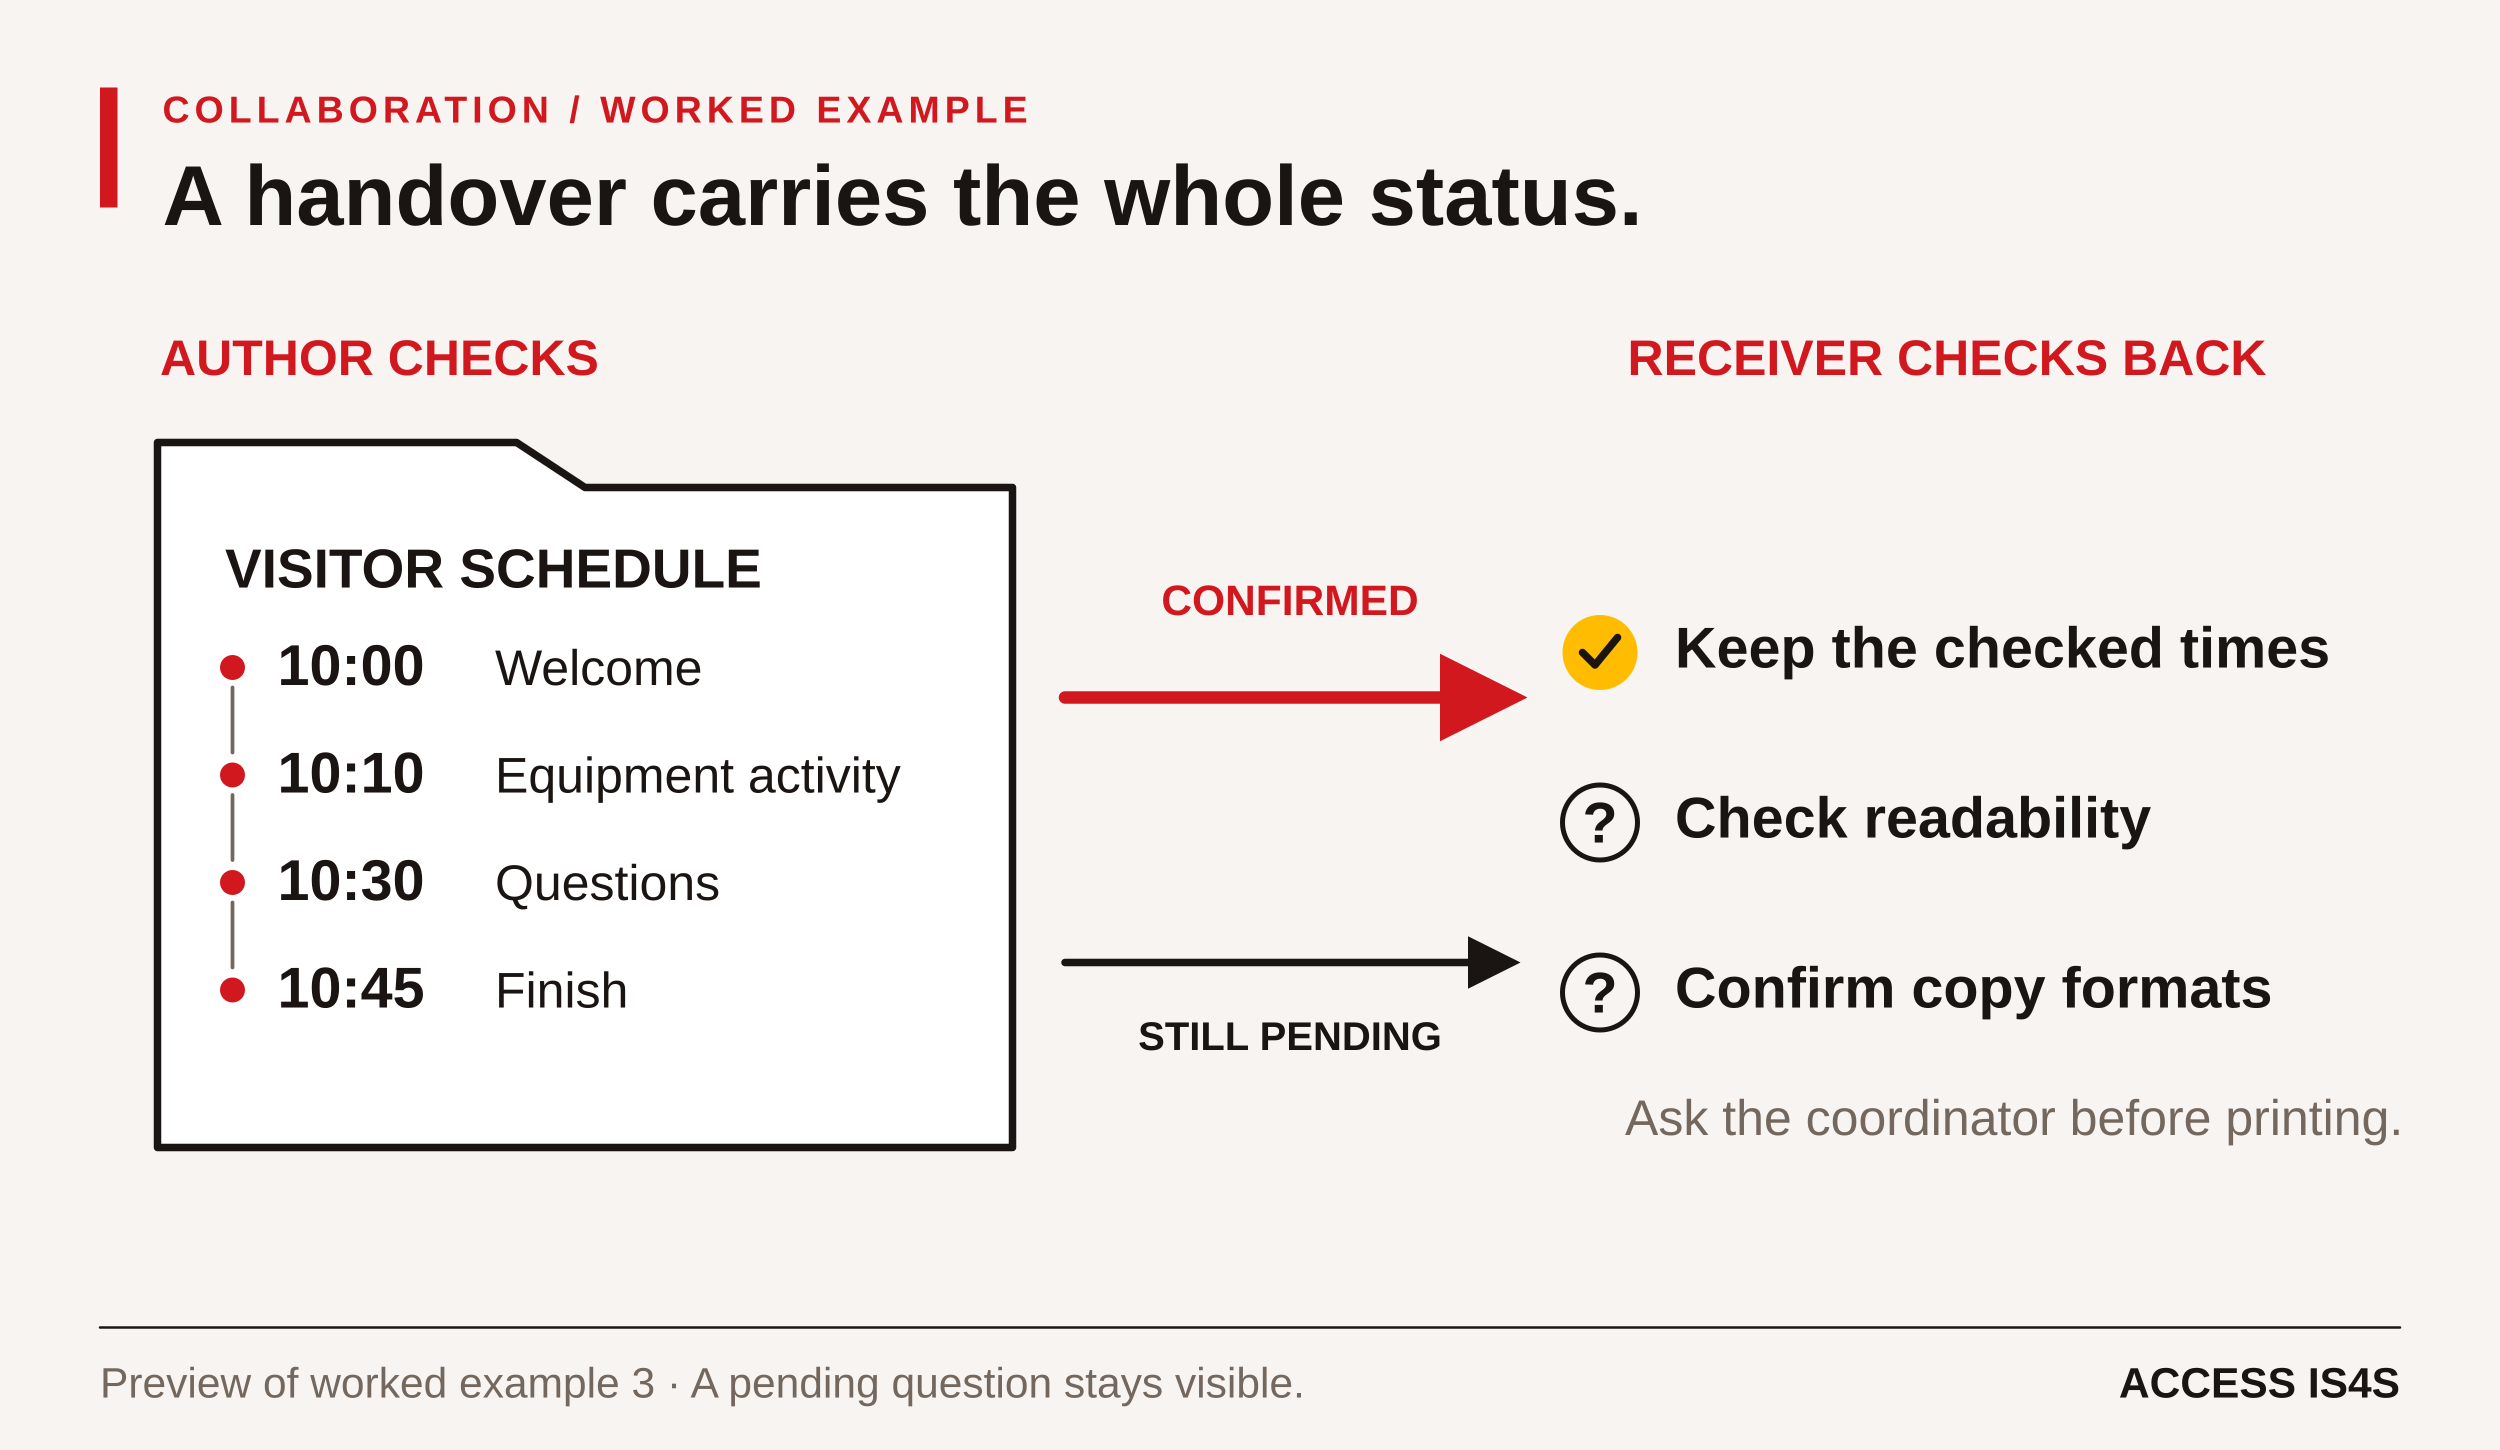
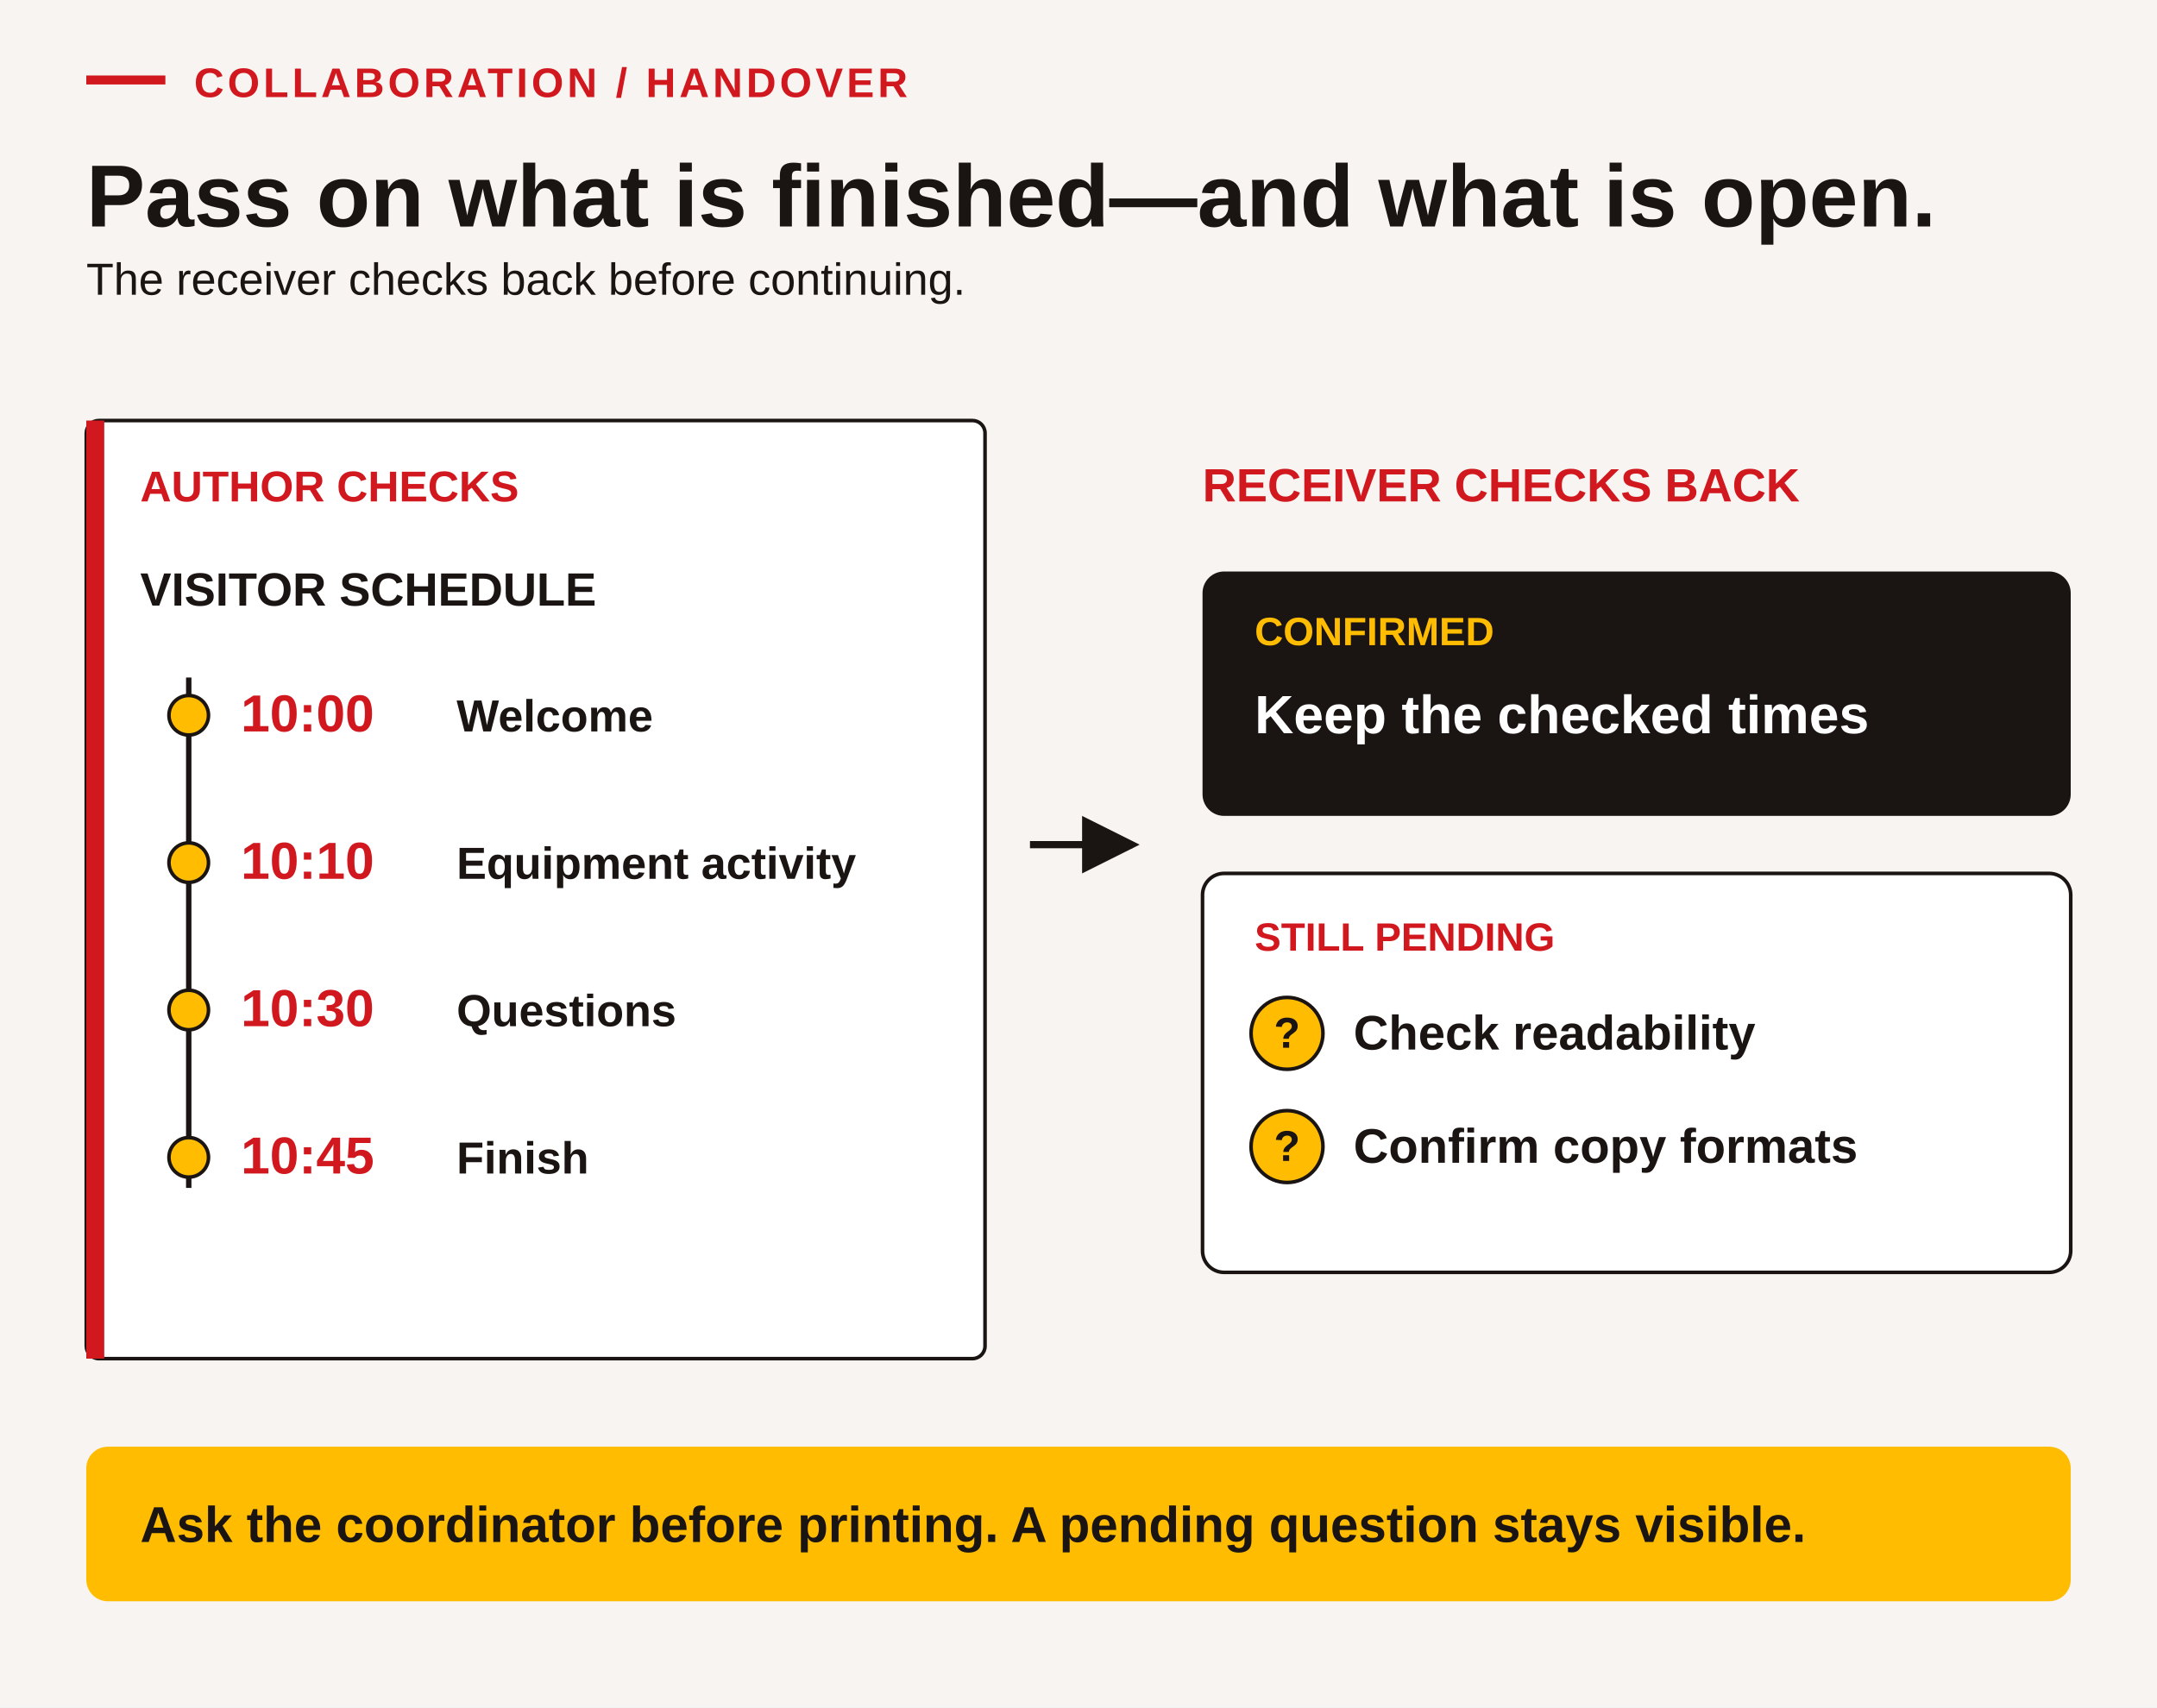
- <svg xmlns="http://www.w3.org/2000/svg" viewBox="0 0 1000 580" width="1000" height="580" role="img" aria-labelledby="title desc">
+ <svg xmlns="http://www.w3.org/2000/svg" width="1200" height="950" viewBox="0 0 1200 950" role="img" aria-labelledby="title desc">
  <defs>
-     <marker id="arrow" viewBox="0 0 10 10" refX="8" refY="5" markerWidth="7" markerHeight="7" orient="auto-start-reverse">
-       <path d="M0 0 L10 5 L0 10 Z" fill="#1A1512" />
+     <marker id="arrow" markerWidth="8" markerHeight="8" refX="7" refY="4" orient="auto">
+       <path d="M0 0 L8 4 L0 8Z" fill="#1A1512" />
    </marker>
-     <marker id="arrow-red" viewBox="0 0 10 10" refX="8" refY="5" markerWidth="7" markerHeight="7" orient="auto-start-reverse">
-       <path d="M0 0 L10 5 L0 10 Z" fill="#D2181F" />
-     </marker>
-     <pattern id="hatch" width="12" height="12" patternUnits="userSpaceOnUse" patternTransform="rotate(45)">
-       <line x1="0" y1="0" x2="0" y2="12" stroke="#1A1512" stroke-opacity=".12" stroke-width="3" />
+     <pattern id="hatch" width="14" height="14" patternUnits="userSpaceOnUse">
+       <path d="M-2 12 L12 -2 M2 16 L16 2" stroke="#7A6B61" stroke-width="1.5" />
    </pattern>
  </defs>
-   <g font-family="Arial, Helvetica, sans-serif" stroke-linejoin="round" stroke-linecap="round">
-     <rect x="0" y="0" width="1000" height="580" rx="0" fill="#F7F4F1" stroke="none" stroke-width="2" />
-     <rect x="40" y="35" width="7" height="48" rx="0" fill="#D2181F" stroke="none" stroke-width="2" />
-     <text x="65" y="49" font-size="15" fill="#D2181F" font-weight="700" text-anchor="start" letter-spacing="2">COLLABORATION / WORKED EXAMPLE</text>
-     <text x="65" y="90" font-size="34" fill="#1A1512" font-weight="700" text-anchor="start">A handover carries the whole status.</text>
-     <text x="64" y="150" font-size="20" fill="#D2181F" font-weight="700" text-anchor="start">AUTHOR CHECKS</text>
-     <text x="651" y="150" font-size="20" fill="#D2181F" font-weight="700" text-anchor="start">RECEIVER CHECKS BACK</text>
-     <path d="M63 195 V177 H206.64 L234.0 195 H405 V459 H63 Z" fill="#FFFFFF" stroke="#1A1512" stroke-width="3" />
-     <text x="90" y="235" font-size="22" fill="#1A1512" font-weight="700" text-anchor="start">VISITOR SCHEDULE</text>
-     <circle cx="93" cy="267" r="5" fill="#D2181F" stroke="none" stroke-width="2" />
-     <text x="111" y="274" font-size="23" fill="#1A1512" font-weight="700" text-anchor="start">10:00</text>
-     <text x="198" y="274" font-size="20" fill="#1A1512" font-weight="400" text-anchor="start">Welcome</text>
-     <line x1="93" y1="275" x2="93" y2="301" stroke="#73675E" stroke-width="1.5" />
-     <circle cx="93" cy="310" r="5" fill="#D2181F" stroke="none" stroke-width="2" />
-     <text x="111" y="317" font-size="23" fill="#1A1512" font-weight="700" text-anchor="start">10:10</text>
-     <text x="198" y="317" font-size="20" fill="#1A1512" font-weight="400" text-anchor="start">Equipment activity</text>
-     <line x1="93" y1="318" x2="93" y2="344" stroke="#73675E" stroke-width="1.5" />
-     <circle cx="93" cy="353" r="5" fill="#D2181F" stroke="none" stroke-width="2" />
-     <text x="111" y="360" font-size="23" fill="#1A1512" font-weight="700" text-anchor="start">10:30</text>
-     <text x="198" y="360" font-size="20" fill="#1A1512" font-weight="400" text-anchor="start">Questions</text>
-     <line x1="93" y1="361" x2="93" y2="387" stroke="#73675E" stroke-width="1.5" />
-     <circle cx="93" cy="396" r="5" fill="#D2181F" stroke="none" stroke-width="2" />
-     <text x="111" y="403" font-size="23" fill="#1A1512" font-weight="700" text-anchor="start">10:45</text>
-     <text x="198" y="403" font-size="20" fill="#1A1512" font-weight="400" text-anchor="start">Finish</text>
-     <line x1="426" y1="279" x2="604" y2="279" stroke="#D2181F" stroke-width="5" marker-end="url(#arrow-red)" />
-     <text x="516" y="246" font-size="17" fill="#D2181F" font-weight="700" text-anchor="middle">CONFIRMED</text>
-     <line x1="426" y1="385" x2="604" y2="385" stroke="#1A1512" stroke-width="3" marker-end="url(#arrow)" />
-     <text x="516" y="420" font-size="16" fill="#1A1512" font-weight="700" text-anchor="middle">STILL PENDING</text>
-     <circle cx="640" cy="261" r="15" fill="#FFBC00" stroke="none" stroke-width="2" />
-     <path d="M633 261 l5 5 9 -11" fill="none" stroke="#1A1512" stroke-width="3" />
-     <text x="670" y="267" font-size="23" fill="#1A1512" font-weight="700" text-anchor="start">Keep the checked times</text>
-     <circle cx="640" cy="329" r="15" fill="#F7F4F1" stroke="#1A1512" stroke-width="2" />
-     <text x="640" y="337" font-size="23" fill="#1A1512" font-weight="700" text-anchor="middle">?</text>
-     <text x="670" y="335" font-size="23" fill="#1A1512" font-weight="700" text-anchor="start">Check readability</text>
-     <circle cx="640" cy="397" r="15" fill="#F7F4F1" stroke="#1A1512" stroke-width="2" />
-     <text x="640" y="405" font-size="23" fill="#1A1512" font-weight="700" text-anchor="middle">?</text>
-     <text x="670" y="403" font-size="23" fill="#1A1512" font-weight="700" text-anchor="start">Confirm copy formats</text>
-     <text x="650" y="454" font-size="20" fill="#73675E" font-weight="400" text-anchor="start">Ask the coordinator before printing.</text>
-     <line x1="40" y1="531" x2="960" y2="531" stroke="#1A1512" stroke-width="1" />
-     <text x="40" y="559" font-size="17" fill="#73675E" font-weight="400" text-anchor="start">Preview of worked example 3 · A pending question stays visible.</text>
-     <text x="960" y="559" font-size="17" fill="#1A1512" font-weight="700" text-anchor="end">ACCESS IS4S</text>
+   <rect width="1200" height="950" fill="#F7F4F1" />
+   <g font-family="Arial,Helvetica,sans-serif">
+     <rect x="48" y="42" width="44" height="5" rx="0" fill="#D2181F" stroke="none" stroke-width="1" />
+     <text x="108" y="54" font-size="23" font-weight="700" fill="#D2181F" text-anchor="start" letter-spacing="2">COLLABORATION / HANDOVER</text>
+     <text x="48" y="126" font-size="49" font-weight="700" fill="#1A1512" text-anchor="start" letter-spacing="0">Pass on what is finished—and what is open.</text>
+     <text x="48" y="164" font-size="25" font-weight="400" fill="#1A1512" text-anchor="start" letter-spacing="0">The receiver checks back before continuing.</text>
+     <rect x="48" y="234" width="500" height="522" rx="7" fill="#FFFFFF" stroke="#1A1512" stroke-width="2" />
+     <rect x="48" y="234" width="10" height="522" rx="0" fill="#D2181F" stroke="none" stroke-width="1" />
+     <text x="78" y="279" font-size="24" font-weight="700" fill="#D2181F" text-anchor="start" letter-spacing="0">AUTHOR CHECKS</text>
+     <text x="78" y="337" font-size="26" font-weight="700" fill="#1A1512" text-anchor="start" letter-spacing="0">VISITOR SCHEDULE</text>
+     <line x1="105" y1="377" x2="105" y2="661" stroke="#1A1512" stroke-width="3" />
+     <circle cx="105" cy="398" r="11" fill="#FFBC00" stroke="#1A1512" stroke-width="2" />
+     <text x="134" y="407" font-size="29" font-weight="700" fill="#D2181F" text-anchor="start" letter-spacing="0">10:00</text>
+     <text x="254" y="407" font-size="25" font-weight="700" fill="#1A1512" text-anchor="start" letter-spacing="0">Welcome</text>
+     <circle cx="105" cy="480" r="11" fill="#FFBC00" stroke="#1A1512" stroke-width="2" />
+     <text x="134" y="489" font-size="29" font-weight="700" fill="#D2181F" text-anchor="start" letter-spacing="0">10:10</text>
+     <text x="254" y="489" font-size="25" font-weight="700" fill="#1A1512" text-anchor="start" letter-spacing="0">Equipment activity</text>
+     <circle cx="105" cy="562" r="11" fill="#FFBC00" stroke="#1A1512" stroke-width="2" />
+     <text x="134" y="571" font-size="29" font-weight="700" fill="#D2181F" text-anchor="start" letter-spacing="0">10:30</text>
+     <text x="254" y="571" font-size="25" font-weight="700" fill="#1A1512" text-anchor="start" letter-spacing="0">Questions</text>
+     <circle cx="105" cy="644" r="11" fill="#FFBC00" stroke="#1A1512" stroke-width="2" />
+     <text x="134" y="653" font-size="29" font-weight="700" fill="#D2181F" text-anchor="start" letter-spacing="0">10:45</text>
+     <text x="254" y="653" font-size="25" font-weight="700" fill="#1A1512" text-anchor="start" letter-spacing="0">Finish</text>
+     <line x1="573" y1="470" x2="630" y2="470" stroke="#1A1512" stroke-width="4" marker-end="url(#arrow)" />
+     <text x="669" y="279" font-size="26" font-weight="700" fill="#D2181F" text-anchor="start" letter-spacing="0">RECEIVER CHECKS BACK</text>
+     <rect x="669" y="318" width="483" height="136" rx="12" fill="#1A1512" stroke="none" stroke-width="1" />
+     <text x="698" y="359" font-size="22" font-weight="700" fill="#FFBC00" text-anchor="start" letter-spacing="0">CONFIRMED</text>
+     <text x="698" y="408" font-size="30" font-weight="700" fill="#FFFFFF" text-anchor="start" letter-spacing="0">Keep the checked times</text>
+     <rect x="669" y="486" width="483" height="222" rx="12" fill="#FFFFFF" stroke="#1A1512" stroke-width="2" />
+     <text x="698" y="529" font-size="22" font-weight="700" fill="#D2181F" text-anchor="start" letter-spacing="0">STILL PENDING</text>
+     <circle cx="716" cy="575" r="20" fill="#FFBC00" stroke="#1A1512" stroke-width="2" />
+     <text x="716" y="583" font-size="24" font-weight="700" fill="#1A1512" text-anchor="middle" letter-spacing="0">?</text>
+     <text x="753" y="584" font-size="27" font-weight="700" fill="#1A1512" text-anchor="start" letter-spacing="0">Check readability</text>
+     <circle cx="716" cy="638" r="20" fill="#FFBC00" stroke="#1A1512" stroke-width="2" />
+     <text x="716" y="646" font-size="24" font-weight="700" fill="#1A1512" text-anchor="middle" letter-spacing="0">?</text>
+     <text x="753" y="647" font-size="27" font-weight="700" fill="#1A1512" text-anchor="start" letter-spacing="0">Confirm copy formats</text>
+     <rect x="48" y="805" width="1104" height="86" rx="12" fill="#FFBC00" stroke="none" stroke-width="1" />
+     <text x="78" y="858" font-size="28" font-weight="700" fill="#1A1512" text-anchor="start" letter-spacing="0">Ask the coordinator before printing. A pending question stays visible.</text>
  </g>
</svg>
